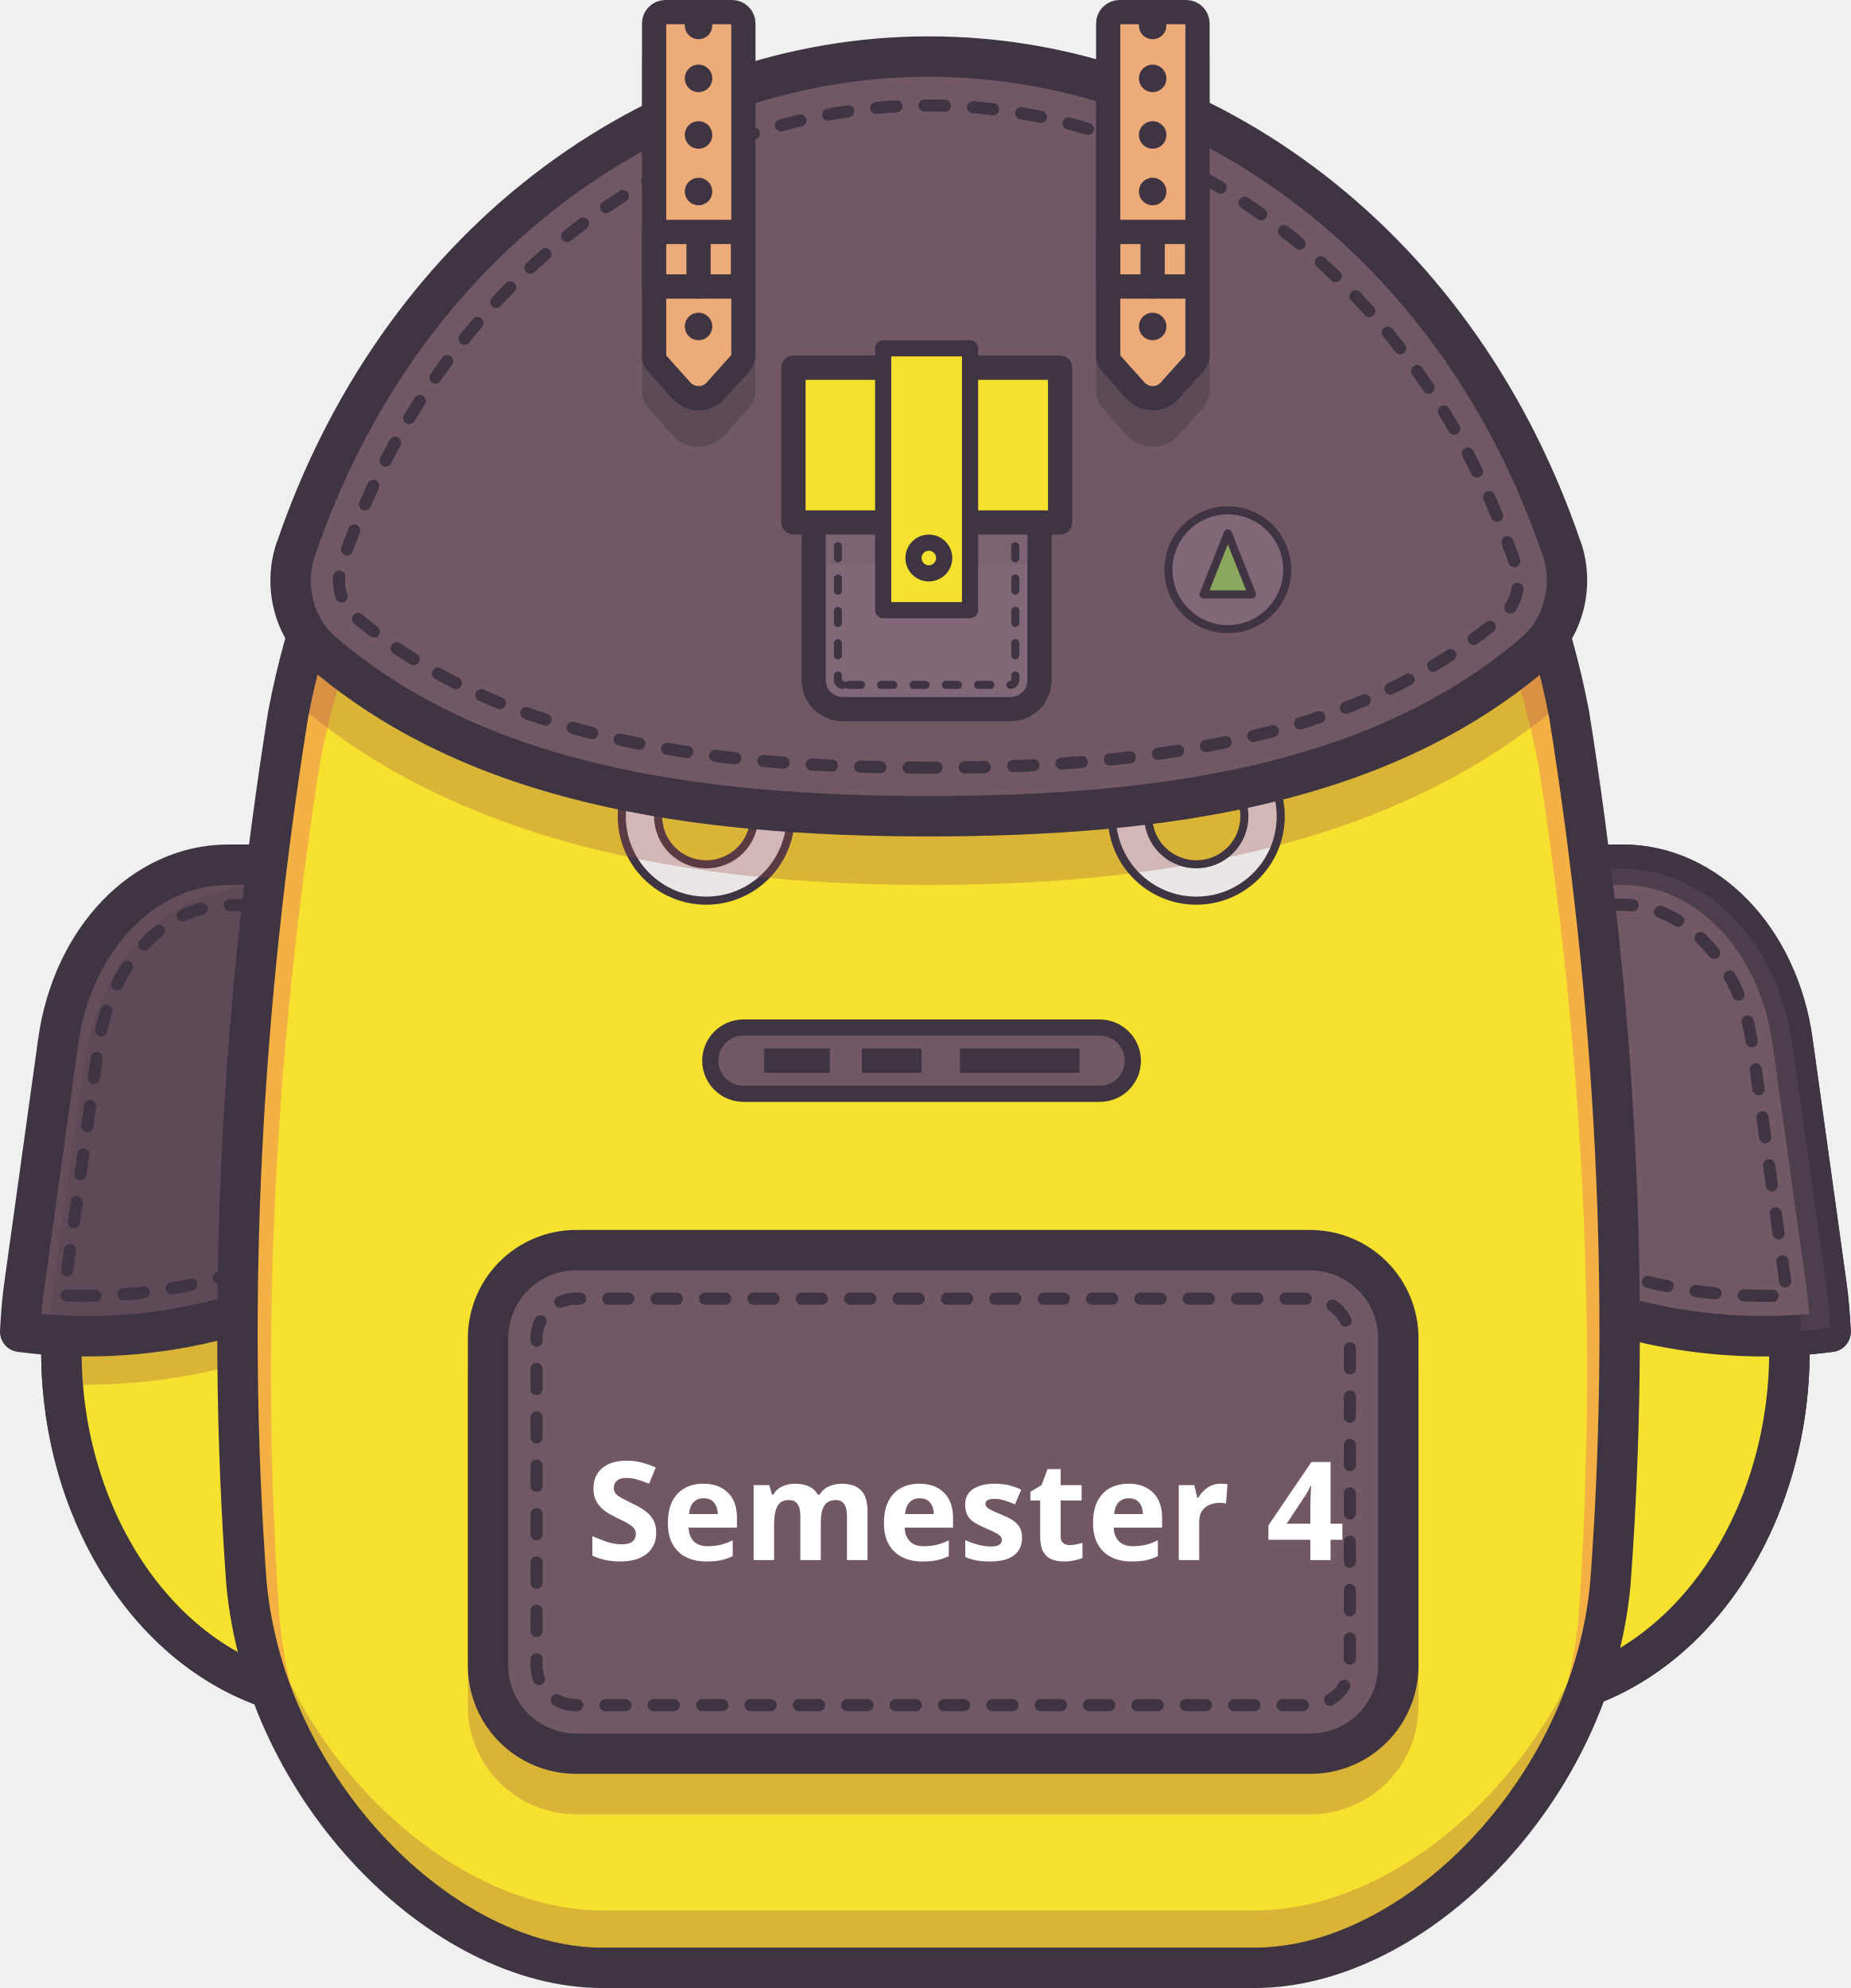
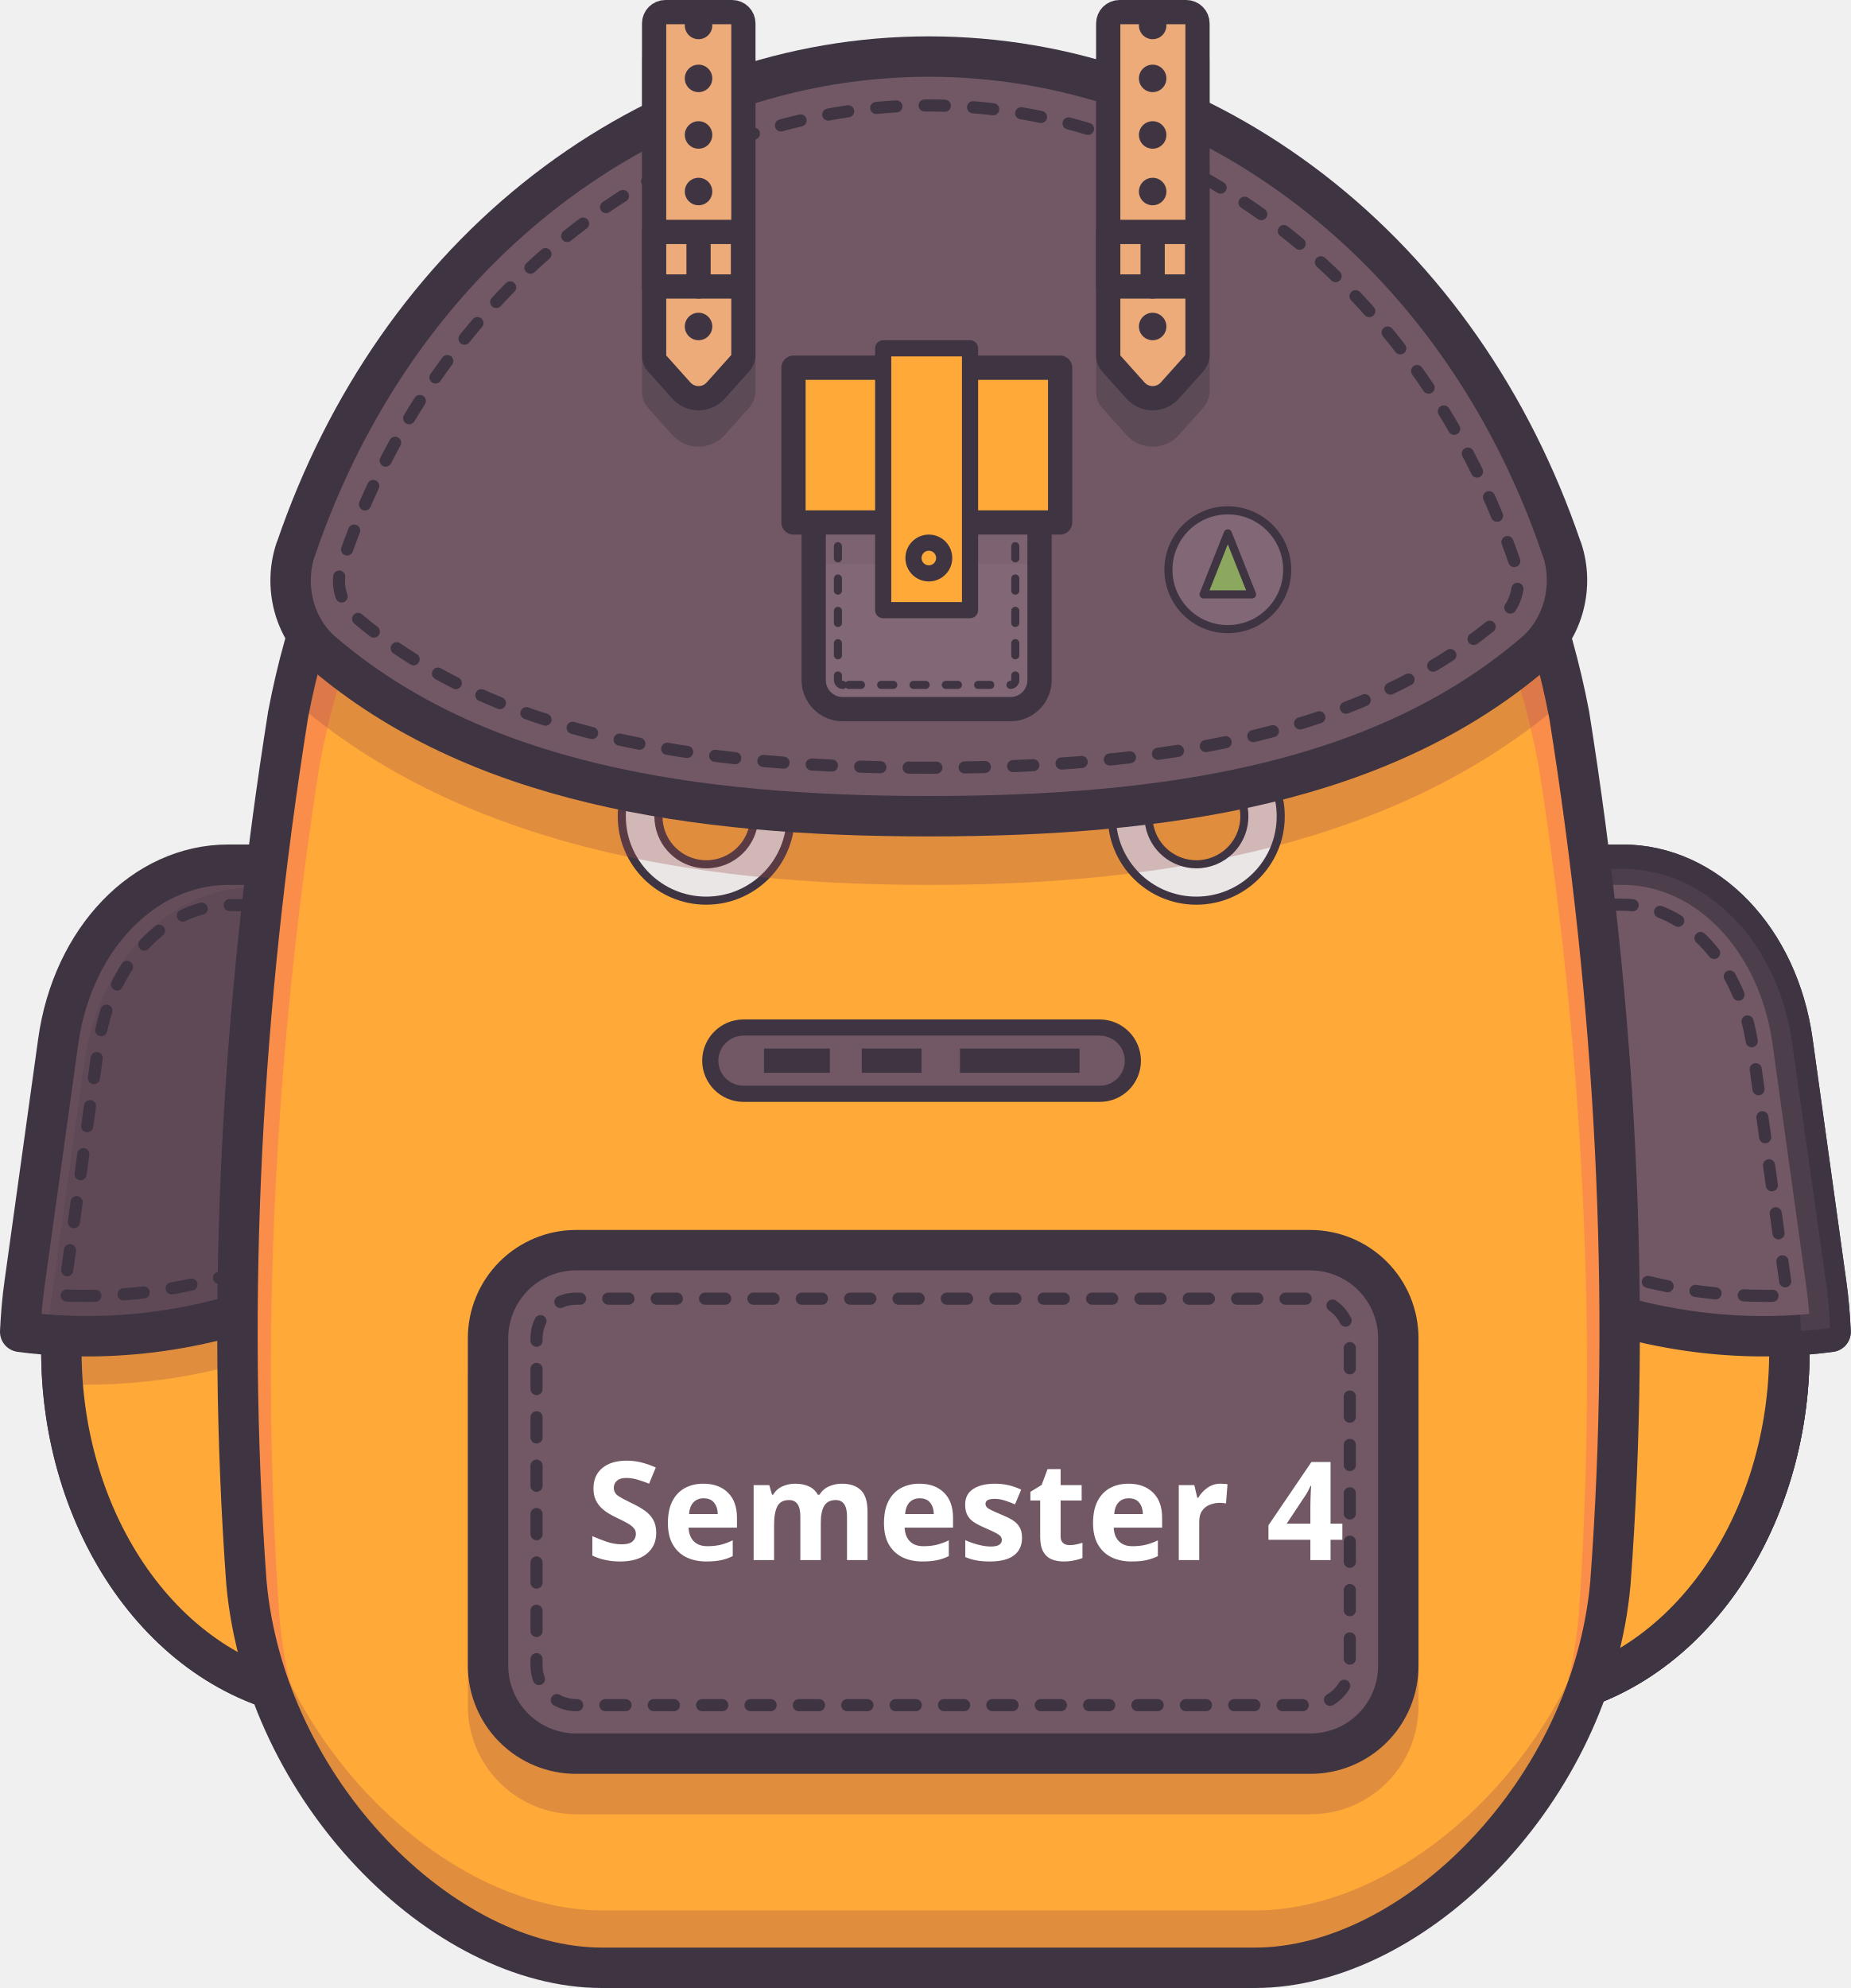
<svg xmlns="http://www.w3.org/2000/svg" width="458.1" height="492" viewBox="0 0 458.1 492">
-   <g id="Group_48" data-name="Group 48" transform="translate(-269.9 -263.9)">
+   <g id="bag4" transform="translate(-269.9 -263.9)">
    <path id="XMLID_61_" d="M359.5,689.9l-23.8-8.5c-34.3-12.3-55.6-54.4-49.6-97.8l8.3-59.7c2.7-19.2,16.2-33.3,32-33.3h33.1Z" fill="none" stroke="#3e3442" stroke-linecap="round" stroke-linejoin="round" stroke-miterlimit="10" stroke-width="10" />
-     <path id="XMLID_22_" d="M359.5,689.9l-23.8-8.5c-34.3-12.3-55.6-54.4-49.6-97.8l8.3-59.7c2.7-19.2,16.2-33.3,32-33.3h33.1Z" fill="#f5e12e" />
-     <path id="XMLID_220_" d="M294.4,527.8l-8.3,59.7a100.571,100.571,0,0,0-.9,18.9c2.1.1,4.1.2,6.2.2h0a143.04,143.04,0,0,0,57.4-12.2c3.8-1.6,7.3-3.3,10.7-4.9v-95H326.4C310.6,494.5,297,508.6,294.4,527.8Z" fill="#994a4a" opacity="0.3" />
+     <path id="XMLID_22_" d="M359.5,689.9l-23.8-8.5c-34.3-12.3-55.6-54.4-49.6-97.8l8.3-59.7c2.7-19.2,16.2-33.3,32-33.3h33.1Z" fill="#ffa939" />
+     <path id="XMLID_220_" d="M294.4,527.8l-8.3,59.7a100.574,100.574,0,0,0-.9,18.9c2.1.1,4.1.2,6.2.2h0a143.04,143.04,0,0,0,57.4-12.2c3.8-1.6,7.3-3.3,10.7-4.9v-95H326.4C310.6,494.5,297,508.6,294.4,527.8Z" fill="#994a4a" opacity="0.3" />
    <path id="XMLID_66_" d="M359.5,689.9l-23.8-8.5c-34.3-12.3-55.6-54.4-49.6-97.8l8.3-59.7c2.7-19.2,16.2-33.3,32-33.3h33.1Z" fill="none" stroke="#3e3442" stroke-linecap="round" stroke-linejoin="round" stroke-miterlimit="10" stroke-width="10" />
-     <path id="XMLID_23_" d="M345.6,583.1a258.782,258.782,0,0,0,24.1-11.9V477.9H326.4c-20.9,0-38.6,18.4-42.1,43.8L276,581.4c-.6,4.1-.9,8.1-1.1,12.1C290.4,595.6,316.2,595.9,345.6,583.1Z" fill="#604957" />
+     <path id="XMLID_23_" d="M345.6,583.1a258.791,258.791,0,0,0,24.1-11.9V477.9H326.4c-20.9,0-38.6,18.4-42.1,43.8L276,581.4c-.6,4.1-.9,8.1-1.1,12.1C290.4,595.6,316.2,595.9,345.6,583.1Z" fill="#604957" />
    <path id="XMLID_207_" d="M282.4,587l8.3-59.7c3.5-25.4,21.2-43.8,42.1-43.8h36.9v-5.6H326.4c-20.9,0-38.6,18.4-42.1,43.8L276,581.4c-.6,4.1-.9,8.1-1.1,12.1,2.1.3,4.3.5,6.7.7C281.8,591.8,282.1,589.4,282.4,587Z" fill="#725865" opacity="0.26" />
-     <path id="XMLID_56_" d="M345.6,583.1a258.782,258.782,0,0,0,24.1-11.9V477.9H326.4c-20.9,0-38.6,18.4-42.1,43.8L276,581.4c-.6,4.1-.9,8.1-1.1,12.1C290.4,595.6,316.2,595.9,345.6,583.1Z" fill="none" stroke="#3e3442" stroke-linecap="round" stroke-linejoin="round" stroke-miterlimit="10" stroke-width="10" />
+     <path id="XMLID_56_" d="M345.6,583.1a258.791,258.791,0,0,0,24.1-11.9V477.9H326.4c-20.9,0-38.6,18.4-42.1,43.8L276,581.4c-.6,4.1-.9,8.1-1.1,12.1C290.4,595.6,316.2,595.9,345.6,583.1Z" fill="none" stroke="#3e3442" stroke-linecap="round" stroke-linejoin="round" stroke-miterlimit="10" stroke-width="10" />
    <path id="XMLID_81_" d="M291.4,584.6c-1.9,0-3.8,0-5.7-.1.1-.6.1-1.1.2-1.7l8.3-59.7c2.8-20.4,16.4-35.2,32.2-35.2h33.3v77.4c-5.2,2.8-11.3,5.7-18.1,8.7a126.763,126.763,0,0,1-50.2,10.6Z" fill="none" stroke="#3e3442" stroke-linecap="round" stroke-linejoin="round" stroke-miterlimit="10" stroke-width="3" stroke-dasharray="5 7" />
    <g id="XMLID_53_">
      <g id="Group_47" data-name="Group 47">
        <path id="XMLID_186_" d="M638.4,689.9l23.8-8.5c34.3-12.3,55.6-54.4,49.6-97.8l-8.3-59.7c-2.7-19.2-16.2-33.3-32-33.3H638.4Z" fill="none" stroke="#3e3442" stroke-linecap="round" stroke-linejoin="round" stroke-miterlimit="10" stroke-width="10" />
-         <path id="XMLID_185_" d="M652.3,583.1a258.781,258.781,0,0,1-24.1-11.9V477.9h43.3c20.9,0,38.6,18.4,42.1,43.8l8.3,59.7c.6,4.1.9,8.1,1.1,12.1C707.5,595.6,681.7,595.9,652.3,583.1Z" fill="none" stroke="#3e3442" stroke-linecap="round" stroke-linejoin="round" stroke-miterlimit="10" stroke-width="10" />
+         <path id="XMLID_185_" d="M652.3,583.1a258.77,258.77,0,0,1-24.1-11.9V477.9h43.3c20.9,0,38.6,18.4,42.1,43.8l8.3,59.7c.6,4.1.9,8.1,1.1,12.1C707.5,595.6,681.7,595.9,652.3,583.1Z" fill="none" stroke="#3e3442" stroke-linecap="round" stroke-linejoin="round" stroke-miterlimit="10" stroke-width="10" />
      </g>
    </g>
    <path id="XMLID_49_" d="M638.4,689.9l23.8-8.5c34.3-12.3,55.6-54.4,49.6-97.8l-8.3-59.7c-2.7-19.2-16.2-33.3-32-33.3H638.4Z" fill="none" stroke="#3e3442" stroke-linecap="round" stroke-linejoin="round" stroke-miterlimit="10" stroke-width="10" />
-     <path id="XMLID_32_" d="M638.4,689.9l23.8-8.5c34.3-12.3,55.6-54.4,49.6-97.8l-8.3-59.7c-2.7-19.2-16.2-33.3-32-33.3H638.4Z" fill="#f5e12e" />
+     <path id="XMLID_32_" d="M638.4,689.9l23.8-8.5c34.3-12.3,55.6-54.4,49.6-97.8l-8.3-59.7c-2.7-19.2-16.2-33.3-32-33.3H638.4Z" fill="#ffa939" />
    <path id="XMLID_31_" d="M638.4,689.9l23.8-8.5c34.3-12.3,55.6-54.4,49.6-97.8l-8.3-59.7c-2.7-19.2-16.2-33.3-32-33.3H638.4Z" fill="none" stroke="#3e3442" stroke-linecap="round" stroke-linejoin="round" stroke-miterlimit="10" stroke-width="10" />
-     <path id="XMLID_13_" d="M652.3,583.1a258.781,258.781,0,0,1-24.1-11.9V477.9h43.3c20.9,0,38.6,18.4,42.1,43.8l8.3,59.7c.6,4.1.9,8.1,1.1,12.1C707.5,595.6,681.7,595.9,652.3,583.1Z" fill="#725865" stroke="#3e3442" stroke-linecap="round" stroke-linejoin="round" stroke-miterlimit="10" stroke-width="10" />
-     <path id="XMLID_224_" d="M664.5,483.3c20.9,0,38.6,18.1,42.1,43.1l8.3,58.7a75.824,75.824,0,0,1,.8,8.2c2.6-.2,5-.4,7.2-.7-.2-3.9-.5-7.9-1.1-11.9L713.5,522c-3.5-25-21.2-43.1-42.1-43.1H628.1v4.4h36.4Z" fill="#725865" opacity="0.26" />
-     <path id="XMLID_201_" d="M706.5,584.6a125.175,125.175,0,0,1-50.2-10.7c-6.8-3-12.9-5.9-18.1-8.7V487.8h33.3c15.8,0,29.4,14.8,32.2,35.2l8.3,59.7a9.854,9.854,0,0,1,.2,1.7A54.284,54.284,0,0,1,706.5,584.6Z" fill="none" stroke="#3e3442" stroke-linecap="round" stroke-linejoin="round" stroke-miterlimit="10" stroke-width="3" stroke-dasharray="5 7" />
-     <path id="XMLID_15_" d="M658.3,440.8a209.732,209.732,0,0,0-9.4-33.7C625,343.3,565.4,301.9,499.8,301.9h-.1c-65.6,0-125.1,41.4-149.1,105.2a206.88,206.88,0,0,0-9.4,33.7c-11.4,71.6-15.5,143.6-10.3,214.9,4.7,51.4,48.6,95.2,88,95.2H580.5c39.5,0,83.4-43.8,88-95.2C673.8,584.4,669.7,512.4,658.3,440.8Z" fill="#f5e12e" />
+     <path id="XMLID_13_" d="M652.3,583.1a258.77,258.77,0,0,1-24.1-11.9V477.9h43.3c20.9,0,38.6,18.4,42.1,43.8l8.3,59.7c.6,4.1.9,8.1,1.1,12.1C707.5,595.6,681.7,595.9,652.3,583.1Z" fill="#725865" stroke="#3e3442" stroke-linecap="round" stroke-linejoin="round" stroke-miterlimit="10" stroke-width="10" />
+     <path id="XMLID_224_" d="M664.5,483.3c20.9,0,38.6,18.1,42.1,43.1l8.3,58.7a75.851,75.851,0,0,1,.8,8.2c2.6-.2,5-.4,7.2-.7-.2-3.9-.5-7.9-1.1-11.9L713.5,522c-3.5-25-21.2-43.1-42.1-43.1H628.1v4.4Z" fill="#725865" opacity="0.26" />
+     <path id="XMLID_201_" d="M706.5,584.6a125.175,125.175,0,0,1-50.2-10.7c-6.8-3-12.9-5.9-18.1-8.7V487.8h33.3c15.8,0,29.4,14.8,32.2,35.2l8.3,59.7a9.846,9.846,0,0,1,.2,1.7,54.269,54.269,0,0,1-5.7.2Z" fill="none" stroke="#3e3442" stroke-linecap="round" stroke-linejoin="round" stroke-miterlimit="10" stroke-width="3" stroke-dasharray="5 7" />
+     <path id="XMLID_15_" d="M658.3,440.8a209.739,209.739,0,0,0-9.4-33.7C625,343.3,565.4,301.9,499.8,301.9h-.1c-65.6,0-125.1,41.4-149.1,105.2a206.869,206.869,0,0,0-9.4,33.7c-11.4,71.6-15.5,143.6-10.3,214.9,4.7,51.4,48.6,95.2,88,95.2H580.5c39.5,0,83.4-43.8,88-95.2C673.8,584.4,669.7,512.4,658.3,440.8Z" fill="#ffa939" />
    <path id="XMLID_242_" d="M668.6,643.5c-4.7,50.4-48.6,93.2-88,93.2H419c-39.5,0-83.4-42.9-88-93.2-1.3-17.2-2-34.4-2.2-51.6q-.3,34.5,2.2,68.7c4.7,50.4,48.6,93.2,88,93.2H580.6c39.5,0,83.4-42.9,88-93.2q2.55-34.35,2.2-68.7C670.6,609.1,669.9,626.4,668.6,643.5Z" fill="#994a4a" opacity="0.3" />
-     <path id="XMLID_44_" d="M658.3,440.8a209.732,209.732,0,0,0-9.4-33.7C625,343.3,565.4,301.9,499.8,301.9h-.1c-65.6,0-125.1,41.4-149.1,105.2a206.88,206.88,0,0,0-9.4,33.7c-11.4,71.6-15.5,143.6-10.3,214.9,2.4,26.5,15.3,51.1,32.6,68.5-13.1-16.3-22.5-37.3-24.4-59.7-5-70-1.1-140.5,9.8-210.7a200.659,200.659,0,0,1,9-33c22.8-62.6,79.5-103.2,141.9-103.2h.1c62.4,0,119.1,40.6,141.9,103.2a211.079,211.079,0,0,1,9,33c10.9,70.2,14.7,140.7,9.8,210.7a112.518,112.518,0,0,1-24.4,59.7c17.3-17.5,30.2-42,32.6-68.5C673.8,584.4,669.7,512.4,658.3,440.8Z" fill="#f26161" opacity="0.39" />
-     <path id="XMLID_118_" d="M444.7,445a20.9,20.9,0,1,0,20.9,20.9A20.955,20.955,0,0,0,444.7,445Zm0,32.8a11.9,11.9,0,1,1,11.9-11.9A11.865,11.865,0,0,1,444.7,477.8Z" fill="#eae6e5" />
-     <path id="XMLID_126_" d="M444.7,445a20.9,20.9,0,1,0,20.9,20.9A20.955,20.955,0,0,0,444.7,445Zm0,32.8a11.9,11.9,0,1,1,11.9-11.9A11.865,11.865,0,0,1,444.7,477.8Z" fill="none" stroke="#3e3442" stroke-linecap="round" stroke-linejoin="round" stroke-miterlimit="10" stroke-width="2" />
-     <path id="XMLID_158_" d="M566,445a20.9,20.9,0,1,0,20.9,20.9A20.955,20.955,0,0,0,566,445Zm0,32.8a11.9,11.9,0,1,1,11.9-11.9A11.865,11.865,0,0,1,566,477.8Z" fill="#eae6e5" />
-     <path id="XMLID_275_" d="M656.3,438a1.38,1.38,0,0,1,.4-.3,199.161,199.161,0,0,0-7.7-25.6c-23.9-63.8-83.5-105.2-149.1-105.2h-.1c-65.6,0-125.1,41.4-149.1,105.2a199.163,199.163,0,0,0-7.7,25.6,1.38,1.38,0,0,0,.4.3c44.4,38,106.9,44.9,156.5,44.9C549.3,482.9,611.9,476,656.3,438Z" fill="#994a4a" opacity="0.3" />
-     <path id="XMLID_116_" d="M594.2,707.9H412.5a21.787,21.787,0,0,1-21.8-21.8v-81a21.787,21.787,0,0,1,21.8-21.8H594.2A21.787,21.787,0,0,1,616,605.1v81A21.723,21.723,0,0,1,594.2,707.9Z" fill="#994a4a" stroke="#994a4a" stroke-linecap="round" stroke-linejoin="round" stroke-miterlimit="10" stroke-width="10" opacity="0.3" />
-     <path id="XMLID_121_" d="M566,445a20.9,20.9,0,1,0,20.9,20.9A20.955,20.955,0,0,0,566,445Zm0,32.8a11.9,11.9,0,1,1,11.9-11.9A11.865,11.865,0,0,1,566,477.8Z" fill="none" stroke="#3e3442" stroke-linecap="round" stroke-linejoin="round" stroke-miterlimit="10" stroke-width="2" />
-     <path id="XMLID_25_" d="M594.2,697.9H412.5a21.787,21.787,0,0,1-21.8-21.8v-81a21.787,21.787,0,0,1,21.8-21.8H594.2A21.787,21.787,0,0,1,616,595.1v81A21.723,21.723,0,0,1,594.2,697.9Z" fill="#725865" />
-     <path id="XMLID_10_" d="M594.2,697.9H412.5a21.787,21.787,0,0,1-21.8-21.8v-81a21.787,21.787,0,0,1,21.8-21.8H594.2A21.787,21.787,0,0,1,616,595.1v81A21.723,21.723,0,0,1,594.2,697.9Z" fill="none" stroke="#3e3442" stroke-linecap="round" stroke-linejoin="round" stroke-miterlimit="10" stroke-width="10" />
+     <path id="XMLID_44_" d="M658.3,440.8a209.739,209.739,0,0,0-9.4-33.7C625,343.3,565.4,301.9,499.8,301.9h-.1c-65.6,0-125.1,41.4-149.1,105.2a206.869,206.869,0,0,0-9.4,33.7c-11.4,71.6-15.5,143.6-10.3,214.9,2.4,26.5,15.3,51.1,32.6,68.5-13.1-16.3-22.5-37.3-24.4-59.7-5-70-1.1-140.5,9.8-210.7a200.653,200.653,0,0,1,9-33c22.8-62.6,79.5-103.2,141.9-103.2h.1c62.4,0,119.1,40.6,141.9,103.2a211.089,211.089,0,0,1,9,33c10.9,70.2,14.7,140.7,9.8,210.7a112.519,112.519,0,0,1-24.4,59.7c17.3-17.5,30.2-42,32.6-68.5C673.8,584.4,669.7,512.4,658.3,440.8Z" fill="#f26161" opacity="0.39" />
+     <path id="XMLID_118_" d="M444.7,445a20.9,20.9,0,1,0,20.9,20.9A20.9,20.9,0,0,0,444.7,445Zm0,32.8a11.865,11.865,0,1,1,8.425-3.475A11.865,11.865,0,0,1,444.7,477.8Z" fill="#eae6e5" />
+     <path id="XMLID_126_" d="M444.7,445a20.9,20.9,0,1,0,20.9,20.9A20.9,20.9,0,0,0,444.7,445Zm0,32.8a11.865,11.865,0,1,1,8.425-3.475A11.865,11.865,0,0,1,444.7,477.8Z" fill="none" stroke="#3e3442" stroke-linecap="round" stroke-linejoin="round" stroke-miterlimit="10" stroke-width="2" />
+     <path id="XMLID_158_" d="M566,445a20.9,20.9,0,1,0,20.9,20.9A20.9,20.9,0,0,0,566,445Zm0,32.8a11.865,11.865,0,1,1,8.425-3.475A11.865,11.865,0,0,1,566,477.8Z" fill="#eae6e5" />
+     <path id="XMLID_275_" d="M656.3,438a1.38,1.38,0,0,1,.4-.3,199.167,199.167,0,0,0-7.7-25.6c-23.9-63.8-83.5-105.2-149.1-105.2h-.1c-65.6,0-125.1,41.4-149.1,105.2a199.149,199.149,0,0,0-7.7,25.6,1.381,1.381,0,0,0,.4.3c44.4,38,106.9,44.9,156.5,44.9C549.3,482.9,611.9,476,656.3,438Z" fill="#994a4a" opacity="0.3" />
+     <path id="XMLID_116_" d="M594.2,707.9H412.5a21.787,21.787,0,0,1-21.8-21.8v-81a21.787,21.787,0,0,1,21.8-21.8H594.2A21.787,21.787,0,0,1,616,605.1v81a21.723,21.723,0,0,1-21.8,21.8Z" fill="#994a4a" stroke="#994a4a" stroke-linecap="round" stroke-linejoin="round" stroke-miterlimit="10" stroke-width="10" opacity="0.3" />
+     <path id="XMLID_121_" d="M566,445a20.9,20.9,0,1,0,20.9,20.9A20.9,20.9,0,0,0,566,445Zm0,32.8a11.865,11.865,0,1,1,8.425-3.475A11.865,11.865,0,0,1,566,477.8Z" fill="none" stroke="#3e3442" stroke-linecap="round" stroke-linejoin="round" stroke-miterlimit="10" stroke-width="2" />
+     <path id="XMLID_25_" d="M594.2,697.9H412.5a21.787,21.787,0,0,1-21.8-21.8v-81a21.787,21.787,0,0,1,21.8-21.8H594.2A21.787,21.787,0,0,1,616,595.1v81a21.723,21.723,0,0,1-21.8,21.8Z" fill="#725865" />
+     <path id="XMLID_10_" d="M594.2,697.9H412.5a21.787,21.787,0,0,1-21.8-21.8v-81a21.787,21.787,0,0,1,21.8-21.8H594.2A21.787,21.787,0,0,1,616,595.1v81a21.723,21.723,0,0,1-21.8,21.8Z" fill="none" stroke="#3e3442" stroke-linecap="round" stroke-linejoin="round" stroke-miterlimit="10" stroke-width="10" />
    <g id="XMLID_21_">
      <path id="Path_66" data-name="Path 66" d="M412.5,685.9a9.816,9.816,0,0,1-9.8-9.8v-81a9.816,9.816,0,0,1,9.8-9.8H594.2a9.816,9.816,0,0,1,9.8,9.8v81a9.816,9.816,0,0,1-9.8,9.8Z" fill="none" stroke="#3e3442" stroke-linecap="round" stroke-linejoin="round" stroke-width="3" stroke-dasharray="4.989 6.984" />
    </g>
-     <path id="XMLID_18_" d="M658.3,440.8a209.732,209.732,0,0,0-9.4-33.7C625,343.3,565.4,301.9,499.8,301.9h-.1c-65.6,0-125.1,41.4-149.1,105.2a206.88,206.88,0,0,0-9.4,33.7c-11.4,71.6-15.5,143.6-10.3,214.9,4.7,51.4,48.6,95.2,88,95.2H580.5c39.5,0,83.4-43.8,88-95.2C673.8,584.4,669.7,512.4,658.3,440.8Z" fill="none" stroke="#3e3442" stroke-linecap="round" stroke-linejoin="round" stroke-miterlimit="10" stroke-width="10" />
+     <path id="XMLID_18_" d="M658.3,440.8a209.739,209.739,0,0,0-9.4-33.7C625,343.3,565.4,301.9,499.8,301.9h-.1c-65.6,0-125.1,41.4-149.1,105.2a206.869,206.869,0,0,0-9.4,33.7c-11.4,71.6-15.5,143.6-10.3,214.9,4.7,51.4,48.6,95.2,88,95.2H580.5c39.5,0,83.4-43.8,88-95.2C673.8,584.4,669.7,512.4,658.3,440.8Z" fill="none" stroke="#3e3442" stroke-linecap="round" stroke-linejoin="round" stroke-miterlimit="10" stroke-width="10" />
    <path id="XMLID_24_" d="M499.8,465.9c59,0,112.2-8.1,150-40.5,7-6,9.8-16.4,6.7-25.6,0-.1,0-.1-.1-.2-12.3-36.1-33.6-66.7-61.8-88.5-28.1-21.7-60.8-33.2-94.8-33.2-33.9,0-66.7,11.5-94.8,33.2-28.2,21.8-49.5,52.5-61.8,88.5,0,.1,0,.1-.1.2-3.1,9.2-.4,19.6,6.7,25.6C387.6,457.7,440.8,465.9,499.8,465.9Z" fill="#725865" />
-     <path id="XMLID_115_" d="M453.1,362.8l-6,6.7a5.716,5.716,0,0,1-8.6,0l-6-6.7a2.567,2.567,0,0,1-.7-1.8V278.7a2.8,2.8,0,0,1,2.8-2.8h16.5a2.8,2.8,0,0,1,2.8,2.8V361A3.258,3.258,0,0,1,453.1,362.8Z" fill="#3e3442" stroke="#3e3442" stroke-linecap="round" stroke-linejoin="round" stroke-miterlimit="10" stroke-width="6" opacity="0.4" />
+     <path id="XMLID_115_" d="M453.1,362.8l-6,6.7a5.716,5.716,0,0,1-8.6,0l-6-6.7a2.567,2.567,0,0,1-.7-1.8V278.7a2.8,2.8,0,0,1,2.8-2.8h16.5a2.8,2.8,0,0,1,2.8,2.8V361a3.258,3.258,0,0,1-.8,1.8Z" fill="#3e3442" stroke="#3e3442" stroke-linecap="round" stroke-linejoin="round" stroke-miterlimit="10" stroke-width="6" opacity="0.4" />
    <path id="XMLID_205_" d="M565.5,362.8l-6,6.7a5.716,5.716,0,0,1-8.6,0l-6-6.7a2.567,2.567,0,0,1-.7-1.8V278.7a2.8,2.8,0,0,1,2.8-2.8h16.5a2.8,2.8,0,0,1,2.8,2.8V361A4.167,4.167,0,0,1,565.5,362.8Z" fill="#3e3442" stroke="#3e3442" stroke-linecap="round" stroke-linejoin="round" stroke-miterlimit="10" stroke-width="6" opacity="0.4" />
    <path id="XMLID_249_" d="M649.8,416.4c-37.8,32.3-91,40.5-150,40.5s-112.2-8.1-150-40.5a22.645,22.645,0,0,1-7.5-13.3c-1.5,8.3,1.3,17,7.5,22.3,37.8,32.3,91,40.5,150,40.5s112.2-8.1,150-40.5a23.662,23.662,0,0,0,7.5-22.3A23.427,23.427,0,0,1,649.8,416.4Z" fill="#725865" opacity="0.32" />
-     <path id="XMLID_33_" d="M656.4,399.8c0-.1,0-.1-.1-.2-12.3-36.1-33.6-66.7-61.8-88.5-28.1-21.7-60.8-33.2-94.8-33.2-33.9,0-66.7,11.5-94.8,33.2-28.2,21.8-49.5,52.5-61.8,88.5,0,.1,0,.1-.1.2a23.964,23.964,0,0,0,5.8,24.8,23.72,23.72,0,0,1-1.8-19.2.1.1,0,0,1,.1-.1c12-35.2,32.8-65,60.2-86.3,27.3-21.2,59.3-32.4,92.3-32.4,33.1,0,65.1,11.2,92.4,32.4,27.4,21.3,48.3,51.1,60.2,86.3v.1a23.72,23.72,0,0,1-1.8,19.2A23.643,23.643,0,0,0,656.4,399.8Z" fill="#725865" opacity="0.58" />
+     <path id="XMLID_33_" d="M656.4,399.8c0-.1,0-.1-.1-.2-12.3-36.1-33.6-66.7-61.8-88.5-28.1-21.7-60.8-33.2-94.8-33.2-33.9,0-66.7,11.5-94.8,33.2-28.2,21.8-49.5,52.5-61.8,88.5,0,.1,0,.1-.1.2a23.964,23.964,0,0,0,5.8,24.8,23.72,23.72,0,0,1-1.8-19.2.1.1,0,0,1,.1-.1c12-35.2,32.8-65,60.2-86.3,27.3-21.2,59.3-32.4,92.3-32.4,33.1,0,65.1,11.2,92.4,32.4,27.4,21.3,48.3,51.1,60.2,86.3v.1a23.72,23.72,0,0,1-1.8,19.2,23.643,23.643,0,0,0,6-24.8Z" fill="#725865" opacity="0.58" />
    <path id="XMLID_19_" d="M499.8,465.9c59,0,112.2-8.1,150-40.5,7-6,9.8-16.4,6.7-25.6,0-.1,0-.1-.1-.2-12.3-36.1-33.6-66.7-61.8-88.5-28.1-21.7-60.8-33.2-94.8-33.2-33.9,0-66.7,11.5-94.8,33.2-28.2,21.8-49.5,52.5-61.8,88.5,0,.1,0,.1-.1.2-3.1,9.2-.4,19.6,6.7,25.6C387.6,457.7,440.8,465.9,499.8,465.9Z" fill="none" stroke="#3e3442" stroke-linecap="round" stroke-linejoin="round" stroke-miterlimit="10" stroke-width="10" />
    <path id="XMLID_28_" d="M499.8,453.9c-68,0-111.8-11.6-142.2-37.6a11.694,11.694,0,0,1-3.1-12.6v-.1c11.5-33.9,31.5-62.5,57.8-82.9,25.9-20.1,56.2-30.7,87.4-30.7,31.3,0,61.5,10.6,87.5,30.7,26.3,20.4,46.3,49.1,57.8,82.9v.1c1.5,4.6.3,9.8-3.1,12.6C611.6,442.3,567.8,453.9,499.8,453.9Z" fill="none" stroke="#3e3442" stroke-linecap="round" stroke-linejoin="round" stroke-miterlimit="10" stroke-width="3" stroke-dasharray="5 7" />
    <g id="XMLID_108_">
      <g id="XMLID_45_">
        <path id="XMLID_120_" d="M453.1,353.8l-6.7,7.5a4.862,4.862,0,0,1-7.3,0l-6.7-7.5a2.567,2.567,0,0,1-.7-1.8V269.7a2.8,2.8,0,0,1,2.8-2.8H451a2.8,2.8,0,0,1,2.8,2.8V352A2.567,2.567,0,0,1,453.1,353.8Z" fill="#edab7a" />
-         <path id="XMLID_117_" d="M453.1,353.8l-6,6.7a5.716,5.716,0,0,1-8.6,0l-6-6.7a2.567,2.567,0,0,1-.7-1.8V269.7a2.8,2.8,0,0,1,2.8-2.8h16.5a2.8,2.8,0,0,1,2.8,2.8V352A3.258,3.258,0,0,1,453.1,353.8Z" fill="none" stroke="#3e3442" stroke-linecap="round" stroke-linejoin="round" stroke-miterlimit="10" stroke-width="6" />
+         <path id="XMLID_117_" d="M453.1,353.8l-6,6.7a5.716,5.716,0,0,1-8.6,0l-6-6.7a2.567,2.567,0,0,1-.7-1.8V269.7a2.8,2.8,0,0,1,2.8-2.8h16.5a2.8,2.8,0,0,1,2.8,2.8V352a3.258,3.258,0,0,1-.8,1.8Z" fill="none" stroke="#3e3442" stroke-linecap="round" stroke-linejoin="round" stroke-miterlimit="10" stroke-width="6" />
        <rect id="XMLID_54_" width="22" height="13.5" transform="translate(431.8 321.3)" fill="#edab7a" opacity="0.6" />
        <rect id="XMLID_114_" width="22" height="13.5" transform="translate(431.8 321.3)" fill="none" stroke="#3e3442" stroke-linecap="round" stroke-linejoin="round" stroke-miterlimit="10" stroke-width="6" />
        <line id="XMLID_113_" y2="12.3" transform="translate(442.8 322.5)" fill="none" stroke="#3e3442" stroke-linecap="round" stroke-linejoin="round" stroke-miterlimit="10" stroke-width="6" />
        <circle id="XMLID_110_" cx="3.4" cy="3.4" r="3.4" transform="translate(439.4 293.9)" fill="#3e3442" />
        <circle id="XMLID_72_" cx="3.4" cy="3.4" r="3.4" transform="translate(439.4 307.9)" fill="#3e3442" />
        <circle id="XMLID_52_" cx="3.4" cy="3.4" r="3.4" transform="translate(439.4 341.3)" fill="#3e3442" />
      </g>
      <g id="XMLID_123_">
        <path id="XMLID_140_" d="M565.5,353.8l-6.7,7.5a4.862,4.862,0,0,1-7.3,0l-6.7-7.5a2.567,2.567,0,0,1-.7-1.8V269.7a2.8,2.8,0,0,1,2.8-2.8h16.5a2.8,2.8,0,0,1,2.8,2.8V352A3.114,3.114,0,0,1,565.5,353.8Z" fill="#edab7a" />
        <rect id="XMLID_76_" width="22" height="13.5" transform="translate(544.2 321.3)" fill="#edab7a" opacity="0.6" />
        <path id="XMLID_137_" d="M565.5,353.8l-6,6.7a5.716,5.716,0,0,1-8.6,0l-6-6.7a2.567,2.567,0,0,1-.7-1.8V269.7a2.8,2.8,0,0,1,2.8-2.8h16.5a2.8,2.8,0,0,1,2.8,2.8V352A4.167,4.167,0,0,1,565.5,353.8Z" fill="none" stroke="#3e3442" stroke-linecap="round" stroke-linejoin="round" stroke-miterlimit="10" stroke-width="6" />
        <circle id="XMLID_210_" cx="3.4" cy="3.4" r="3.4" transform="translate(439.4 279.9)" fill="#3e3442" />
        <circle id="XMLID_143_" cx="3.4" cy="3.4" r="3.4" transform="translate(551.8 279.9)" fill="#3e3442" />
        <circle id="XMLID_232_" cx="3.4" cy="3.4" r="3.4" transform="translate(439.4 266.8)" fill="#3e3442" />
        <circle id="XMLID_218_" cx="3.4" cy="3.4" r="3.4" transform="translate(551.8 266.8)" fill="#3e3442" />
        <rect id="XMLID_74_" width="22" height="13.5" transform="translate(544.2 321.3)" fill="#edab7a" opacity="0.6" />
        <rect id="XMLID_134_" width="22" height="13.5" transform="translate(544.2 321.3)" fill="none" stroke="#3e3442" stroke-linecap="round" stroke-linejoin="round" stroke-miterlimit="10" stroke-width="6" />
        <line id="XMLID_133_" y2="12.3" transform="translate(555.2 322.5)" fill="none" stroke="#3e3442" stroke-linecap="round" stroke-linejoin="round" stroke-miterlimit="10" stroke-width="6" />
        <circle id="XMLID_130_" cx="3.4" cy="3.4" r="3.4" transform="translate(551.8 293.9)" fill="#3e3442" />
        <circle id="XMLID_127_" cx="3.4" cy="3.4" r="3.4" transform="translate(551.8 307.9)" fill="#3e3442" />
        <circle id="XMLID_124_" cx="3.4" cy="3.4" r="3.4" transform="translate(551.8 341.3)" fill="#3e3442" />
      </g>
    </g>
-     <path id="XMLID_39_" d="M520,439.4H478.5a7.17,7.17,0,0,1-7.2-7.2v-49a7.17,7.17,0,0,1,7.2-7.2H520a7.17,7.17,0,0,1,7.2,7.2v49A7.17,7.17,0,0,1,520,439.4Z" fill="#826776" />
+     <path id="XMLID_39_" d="M520,439.4H478.5a7.17,7.17,0,0,1-7.2-7.2v-49a7.17,7.17,0,0,1,7.2-7.2H520a7.17,7.17,0,0,1,7.2,7.2v49a7.17,7.17,0,0,1-7.2,7.2Z" fill="#826776" />
    <rect id="XMLID_202_" width="56" height="27.6" transform="translate(471.3 375.9)" fill="#725865" opacity="0.32" />
-     <path id="XMLID_43_" d="M520,439.4H478.5a7.17,7.17,0,0,1-7.2-7.2v-49a7.17,7.17,0,0,1,7.2-7.2H520a7.17,7.17,0,0,1,7.2,7.2v49A7.17,7.17,0,0,1,520,439.4Z" fill="none" stroke="#3e3442" stroke-linecap="round" stroke-linejoin="round" stroke-miterlimit="10" stroke-width="6" />
+     <path id="XMLID_43_" d="M520,439.4H478.5a7.17,7.17,0,0,1-7.2-7.2v-49a7.17,7.17,0,0,1,7.2-7.2H520a7.17,7.17,0,0,1,7.2,7.2v49a7.17,7.17,0,0,1-7.2,7.2Z" fill="none" stroke="#3e3442" stroke-linecap="round" stroke-linejoin="round" stroke-miterlimit="10" stroke-width="6" />
    <path id="XMLID_196_" d="M478.5,433.4a1.216,1.216,0,0,1-1.2-1.2v-49a1.216,1.216,0,0,1,1.2-1.2H520a1.216,1.216,0,0,1,1.2,1.2v49a1.216,1.216,0,0,1-1.2,1.2Z" fill="none" stroke="#3e3442" stroke-linecap="round" stroke-linejoin="round" stroke-miterlimit="10" stroke-width="2" stroke-dasharray="3 5" />
-     <rect id="XMLID_41_" width="66" height="38.3" transform="translate(466.3 354.9)" fill="#f5e12e" />
+     <rect id="XMLID_41_" width="66" height="38.3" transform="translate(466.3 354.9)" fill="#ffa939" />
    <rect id="XMLID_37_" width="66" height="38.3" transform="translate(466.3 354.9)" fill="none" stroke="#3e3442" stroke-linecap="round" stroke-linejoin="round" stroke-miterlimit="10" stroke-width="6" />
-     <path id="XMLID_166_" d="M542.1,534.6H453.9a8.237,8.237,0,0,1-8.2-8.2h0a8.237,8.237,0,0,1,8.2-8.2h88.2a8.237,8.237,0,0,1,8.2,8.2h0A8.173,8.173,0,0,1,542.1,534.6Z" fill="#725865" />
-     <path id="XMLID_119_" d="M542.1,534.6H453.9a8.237,8.237,0,0,1-8.2-8.2h0a8.237,8.237,0,0,1,8.2-8.2h88.2a8.237,8.237,0,0,1,8.2,8.2h0A8.173,8.173,0,0,1,542.1,534.6Z" fill="none" stroke="#3e3442" stroke-linecap="round" stroke-linejoin="round" stroke-miterlimit="10" stroke-width="4" />
+     <path id="XMLID_166_" d="M542.1,534.6H453.9a8.237,8.237,0,0,1-8.2-8.2h0a8.237,8.237,0,0,1,8.2-8.2h88.2a8.237,8.237,0,0,1,8.2,8.2h0a8.173,8.173,0,0,1-8.2,8.2Z" fill="#725865" />
+     <path id="XMLID_119_" d="M542.1,534.6H453.9a8.237,8.237,0,0,1-8.2-8.2h0a8.237,8.237,0,0,1,8.2-8.2h88.2a8.237,8.237,0,0,1,8.2,8.2h0a8.173,8.173,0,0,1-8.2,8.2Z" fill="none" stroke="#3e3442" stroke-linecap="round" stroke-linejoin="round" stroke-miterlimit="10" stroke-width="4" />
    <line id="XMLID_175_" x2="29.6" transform="translate(507.5 526.4)" fill="none" stroke="#3e3442" stroke-linejoin="round" stroke-miterlimit="10" stroke-width="6" />
    <line id="XMLID_174_" x2="14.8" transform="translate(483.2 526.4)" fill="none" stroke="#3e3442" stroke-linejoin="round" stroke-miterlimit="10" stroke-width="6" />
    <line id="XMLID_167_" x2="16.3" transform="translate(459 526.4)" fill="none" stroke="#3e3442" stroke-linejoin="round" stroke-miterlimit="10" stroke-width="6" />
-     <rect id="XMLID_42_" width="21.5" height="64.8" transform="translate(488.5 350.1)" fill="#f5e12e" />
+     <rect id="XMLID_42_" width="21.5" height="64.8" transform="translate(488.5 350.1)" fill="#ffa939" />
    <rect id="XMLID_38_" width="21.5" height="64.8" transform="translate(488.5 350.1)" fill="none" stroke="#3e3442" stroke-linecap="round" stroke-linejoin="round" stroke-miterlimit="10" stroke-width="4" />
    <circle id="XMLID_60_" cx="3.8" cy="3.8" r="3.8" transform="translate(496 398.2)" fill="none" stroke="#3e3442" stroke-linecap="round" stroke-linejoin="round" stroke-miterlimit="10" stroke-width="4" />
    <circle id="XMLID_78_" cx="14.7" cy="14.7" r="14.7" transform="translate(559.1 390.2)" fill="#826776" />
    <circle id="XMLID_70_" cx="14.7" cy="14.7" r="14.7" transform="translate(559.1 390.2)" fill="none" stroke="#3e3442" stroke-linecap="round" stroke-linejoin="round" stroke-miterlimit="10" stroke-width="2" />
    <g id="XMLID_216_">
      <path id="XMLID_225_" d="M567.8,411l6-15.1,6,15.1Z" fill="#8ca85e" />
      <path id="XMLID_223_" d="M567.8,411l6-15.1,6,15.1Z" fill="none" stroke="#3e3442" stroke-linecap="round" stroke-linejoin="round" stroke-miterlimit="10" stroke-width="2" />
    </g>
-     <text id="Semester_4" data-name="Semester 4" transform="translate(414.95 650)" fill="#fff" font-size="34" font-family="SegoeUI-Bold, Segoe UI" font-weight="700">
+     <text id="Semester_5" data-name="Semester 5" transform="translate(414.95 650)" fill="#fff" font-size="34" font-family="SegoeUI-Bold, Segoe UI" font-weight="700">
      <tspan x="0" y="0">Semester 4</tspan>
    </text>
  </g>
</svg>
